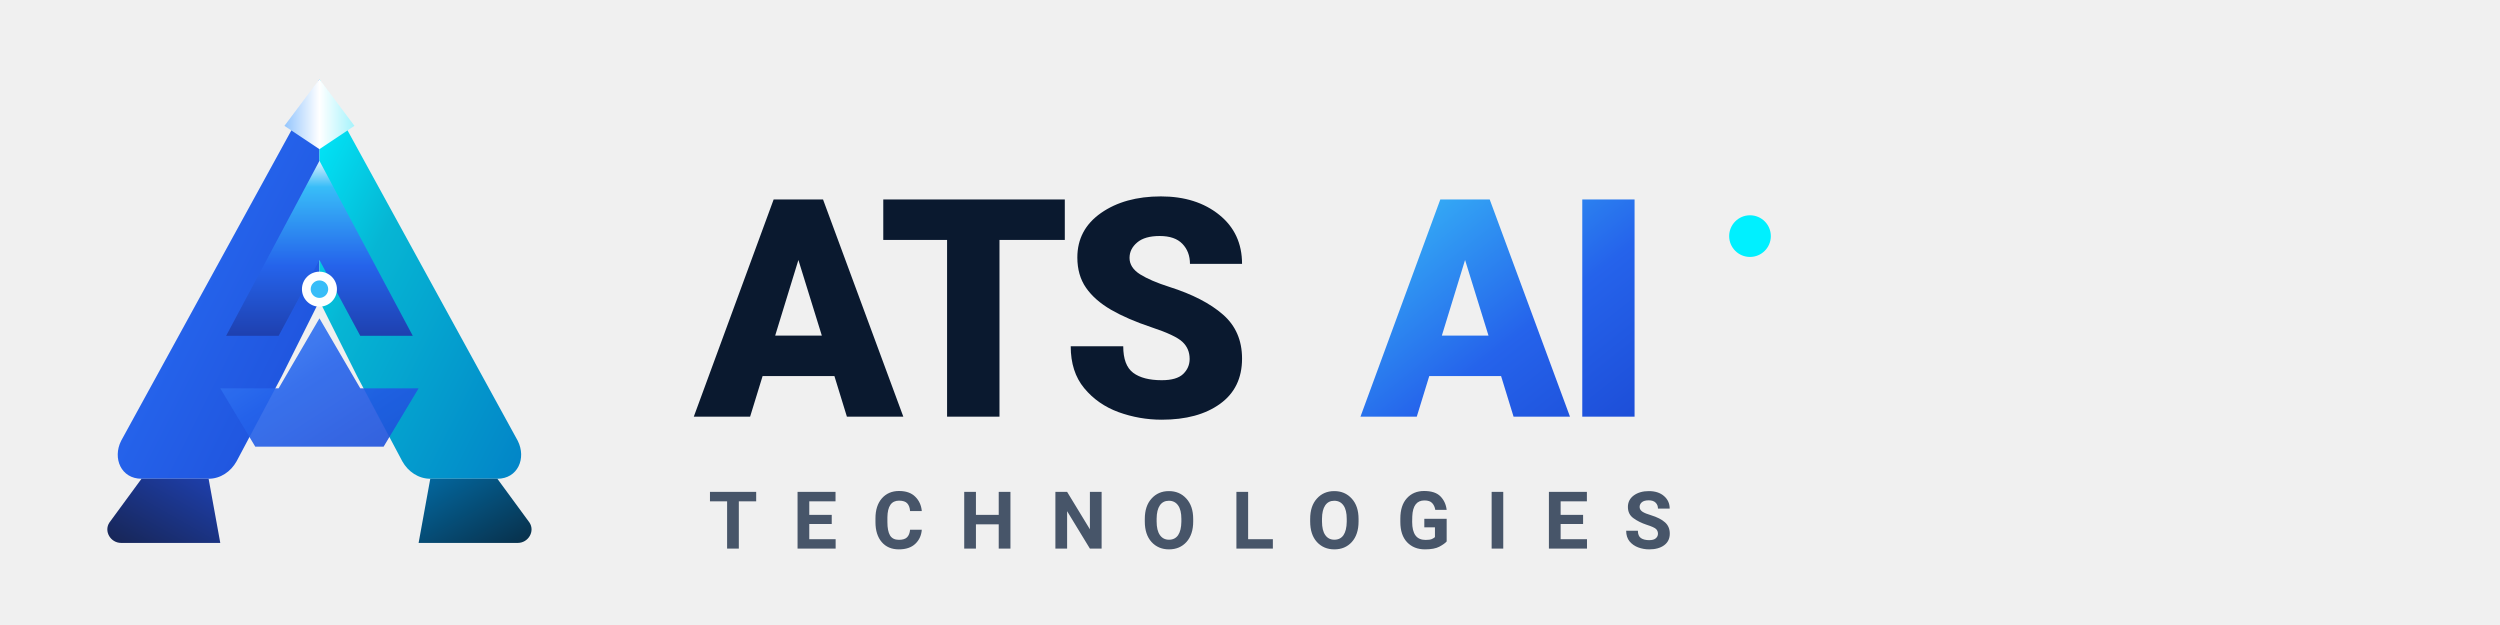
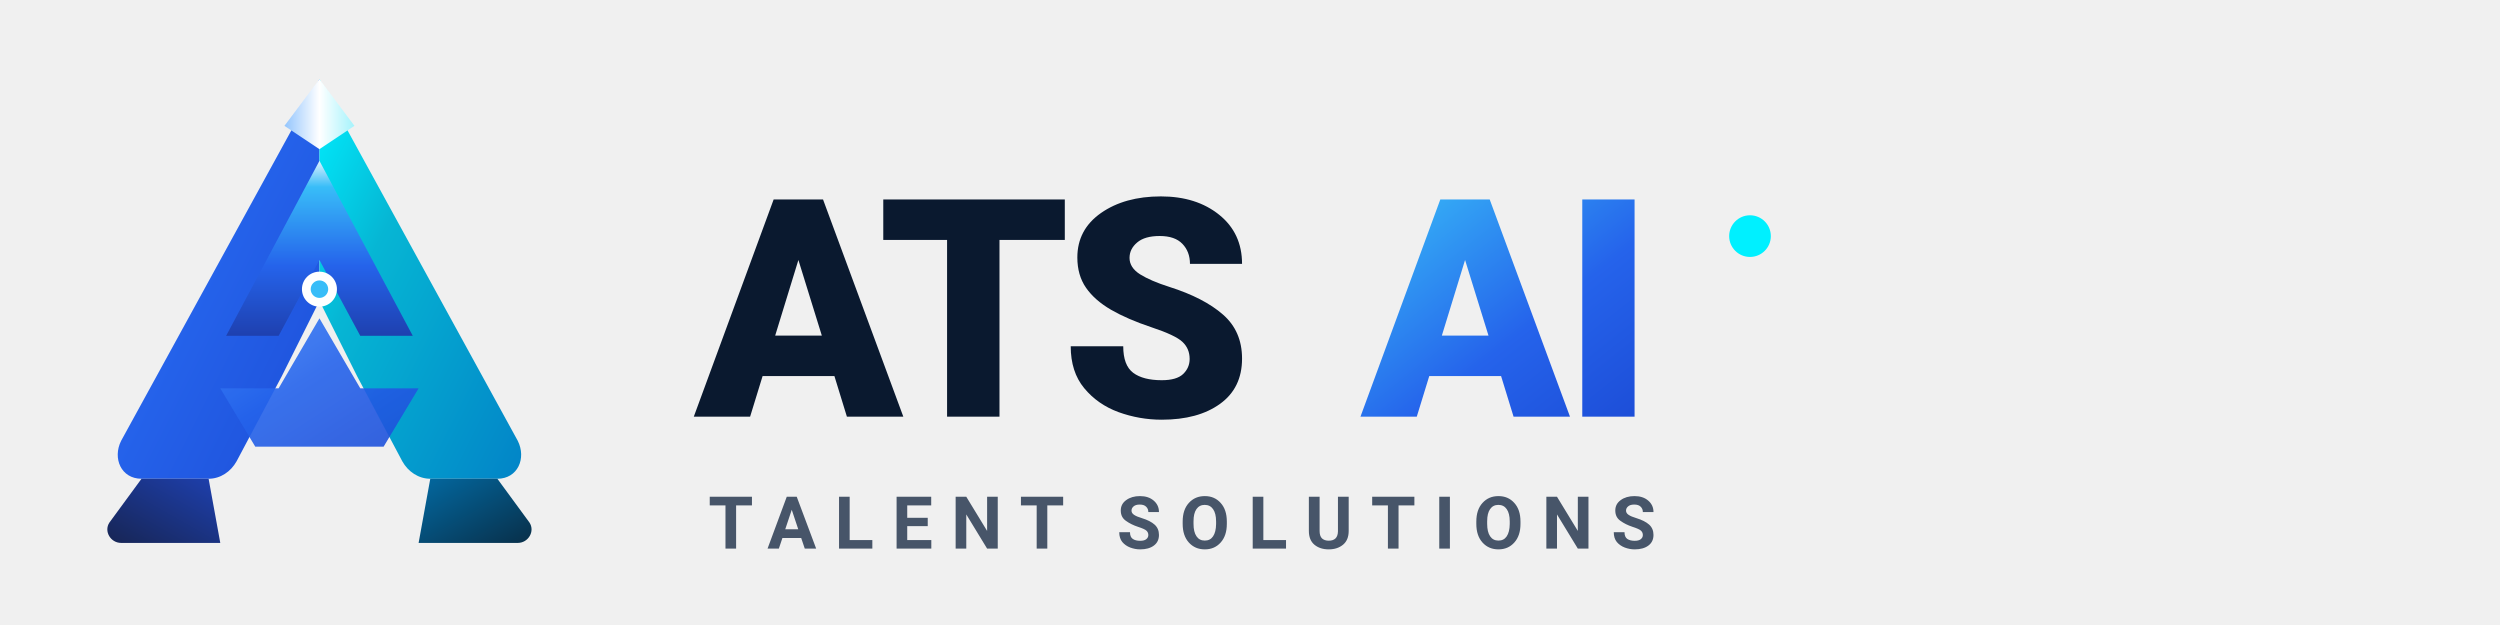
<svg xmlns="http://www.w3.org/2000/svg" viewBox="0 0 360 90" fill="none" width="360" height="90">
  <g transform="translate(4, 3) scale(0.84)">
    <defs>
      <linearGradient id="logo-light-g-left" x1="0%" y1="0%" x2="100%" y2="100%">
        <stop offset="0%" stop-color="#3B82F6" />
        <stop offset="45%" stop-color="#2563EB" />
        <stop offset="100%" stop-color="#1D4ED8" />
      </linearGradient>
      <linearGradient id="logo-light-g-right" x1="0%" y1="0%" x2="100%" y2="100%">
        <stop offset="0%" stop-color="#00F0FF" />
        <stop offset="35%" stop-color="#06B6D4" />
        <stop offset="100%" stop-color="#0284C7" />
      </linearGradient>
      <linearGradient id="logo-light-g-arrow" x1="50%" y1="100%" x2="50%" y2="0%">
        <stop offset="0%" stop-color="#1E40AF" />
        <stop offset="40%" stop-color="#2563EB" />
        <stop offset="85%" stop-color="#38BDF8" />
        <stop offset="100%" stop-color="#E0F2FE" />
      </linearGradient>
      <linearGradient id="logo-light-g-fold-l" x1="0%" y1="100%" x2="100%" y2="0%">
        <stop offset="0%" stop-color="#172554" />
        <stop offset="100%" stop-color="#1E40AF" />
      </linearGradient>
      <linearGradient id="logo-light-g-fold-r" x1="100%" y1="100%" x2="0%" y2="0%">
        <stop offset="0%" stop-color="#082F49" />
        <stop offset="100%" stop-color="#0369A1" />
      </linearGradient>
      <linearGradient id="logo-light-g-crest" x1="0%" y1="0%" x2="100%" y2="0%">
        <stop offset="0%" stop-color="#93C5FD" />
        <stop offset="50%" stop-color="#FFFFFF" />
        <stop offset="100%" stop-color="#A5F3FC" />
      </linearGradient>
      <filter id="logo-light-glow" x="-20%" y="-20%" width="140%" height="140%">
        <feGaussianBlur stdDeviation="2.5" result="blur" />
        <feComposite in="SourceGraphic" in2="blur" operator="over" />
      </filter>
    </defs>
    <g id="logo-light-group">
      <path d="M 50 10                 L 16 72                 C 14.5 75 16 78.5 19.5 78.5                 L 31 78.5                 C 33 78.5 34.8 77.3 35.8 75.5                 L 43.5 61                 L 50 48                 L 50 10 Z" fill="url(#logo-light-g-left)" />
      <path d="M 50 10                 L 84 72                 C 85.5 75 84 78.5 80.5 78.5                 L 69 78.5                 C 67 78.5 65.2 77.3 64.2 75.5                 L 56.5 61                 L 50 48                 L 50 10 Z" fill="url(#logo-light-g-right)" />
      <path d="M 19.5 78.5                 L 14 86                 C 13 87.5 14.2 89.5 16 89.5                 L 33 89.5                 L 31 78.5 Z" fill="url(#logo-light-g-fold-l)" />
      <path d="M 80.5 78.5                 L 86 86                 C 87 87.5 85.8 89.5 84 89.5                 L 67 89.5                 L 69 78.5 Z" fill="url(#logo-light-g-fold-r)" />
      <path d="M 50 24                 L 66 54                 L 57 54                 L 50 41                 L 43 54                 L 34 54 Z" fill="url(#logo-light-g-arrow)" />
      <path d="M 33 63                 L 43 63                 L 50 51                 L 57 63                 L 67 63                 L 61 73                 L 39 73 Z" fill="url(#logo-light-g-left)" opacity="0.9" />
      <polygon points="50,10 44,18 50,22 56,18" fill="url(#logo-light-g-crest)" />
      <circle cx="50" cy="46" r="3" fill="#FFFFFF" />
      <circle cx="50" cy="46" r="1.5" fill="#38BDF8" />
    </g>
  </g>
  <g transform="translate(100, 16)">
    <text x="0" y="44" font-family="system-ui, -apple-system, BlinkMacSystemFont, 'Segoe UI', Roboto, 'Inter', sans-serif" font-size="44" font-weight="850" letter-spacing="-1" fill="#0A192F">
          ATS
        </text>
    <defs>
      <linearGradient id="logo-light-ai-grad" x1="0%" y1="0%" x2="100%" y2="100%">
        <stop offset="0%" stop-color="#38BDF8" />
        <stop offset="60%" stop-color="#2563EB" />
        <stop offset="100%" stop-color="#1D4ED8" />
      </linearGradient>
    </defs>
    <text x="96" y="44" font-family="system-ui, -apple-system, BlinkMacSystemFont, 'Segoe UI', Roboto, 'Inter', sans-serif" font-size="44" font-weight="850" letter-spacing="-1" fill="url(#logo-light-ai-grad)">
          AI
        </text>
    <circle cx="152" cy="18" r="3" fill="#00F0FF" />
-     <text x="2" y="63" font-family="system-ui, -apple-system, BlinkMacSystemFont, 'Segoe UI', Roboto, 'Inter', sans-serif" font-size="11.5" font-weight="650" letter-spacing="5" fill="#475569">
-           TECHNOLOGIES
+     <text x="2" y="63" font-family="system-ui, -apple-system, BlinkMacSystemFont, 'Segoe UI', Roboto, 'Inter', sans-serif" font-size="10.5" font-weight="650" letter-spacing="2.6" fill="#475569">
+           TALENT SOLUTIONS
        </text>
  </g>
</svg>
